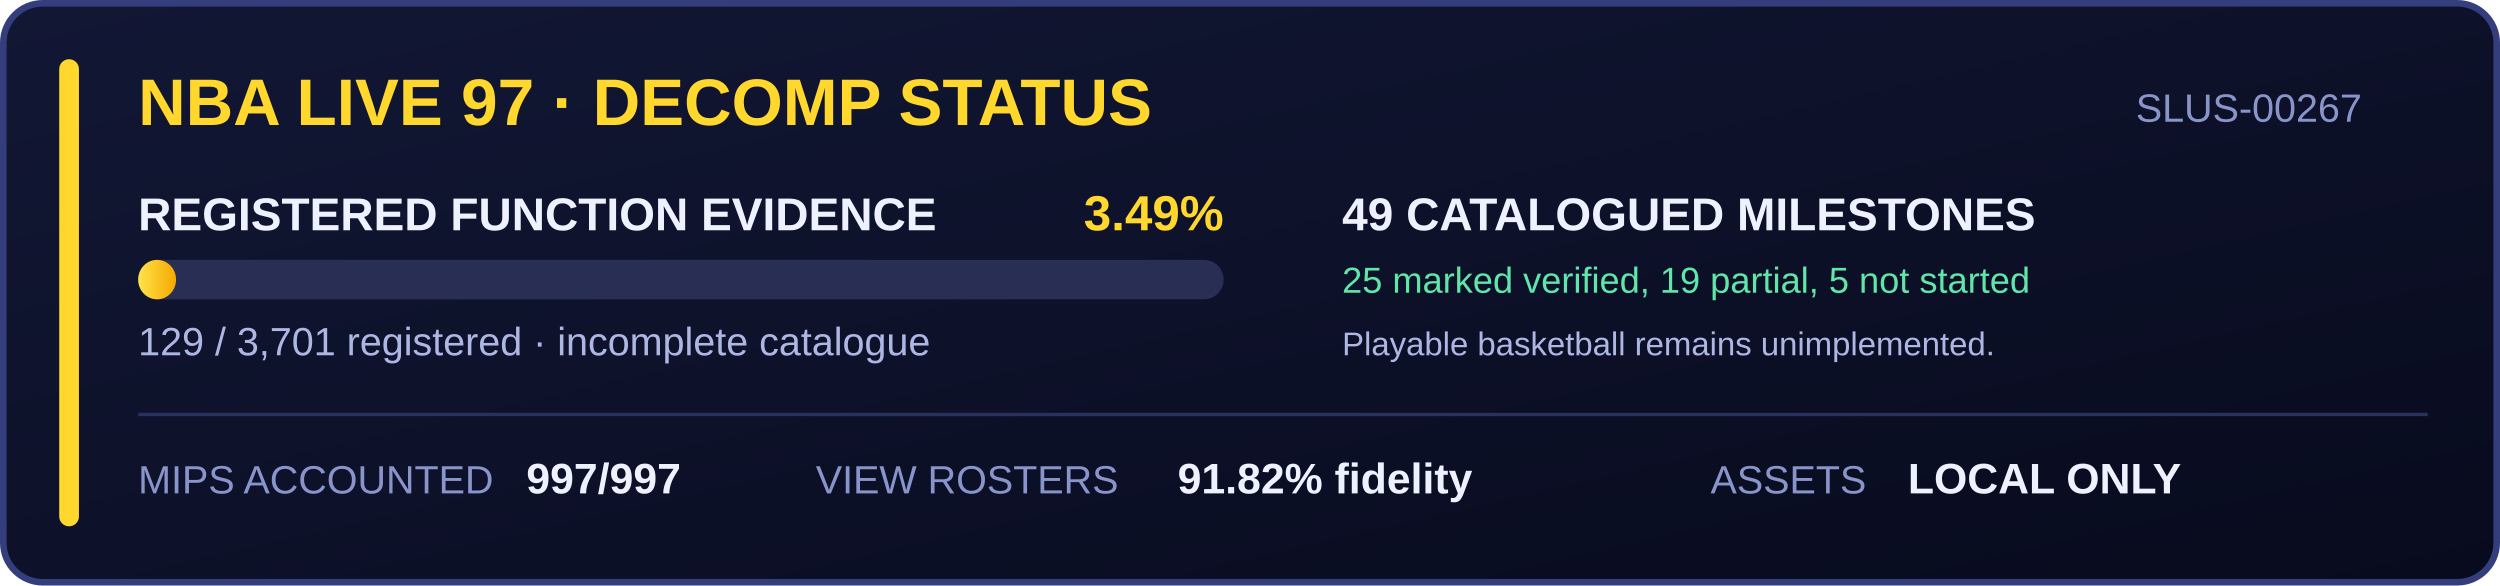
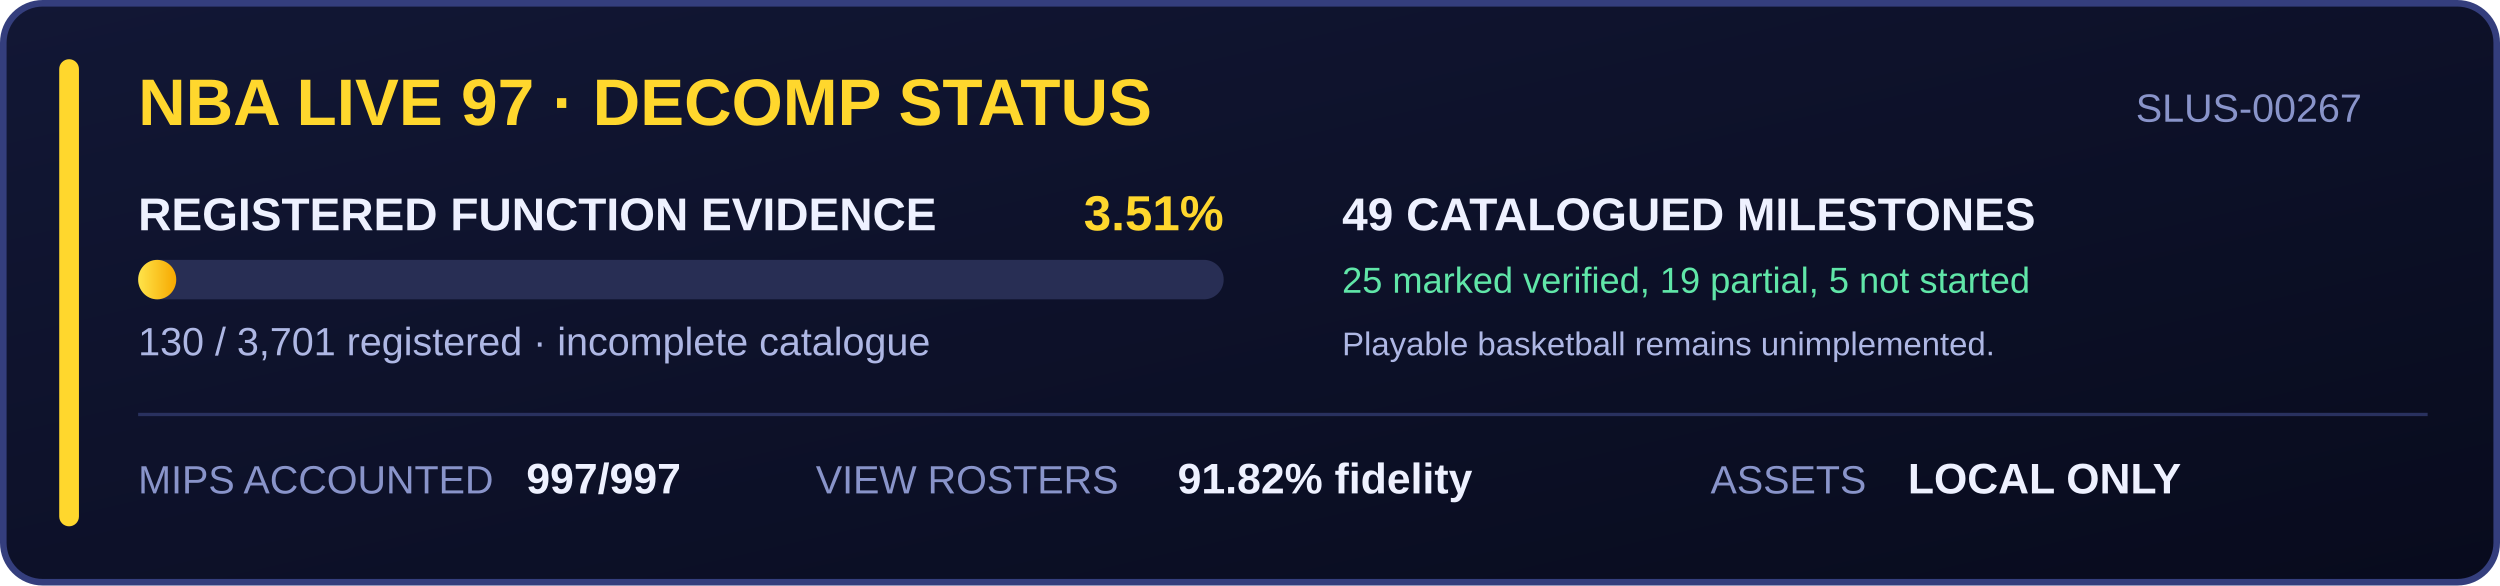
<svg xmlns="http://www.w3.org/2000/svg" width="760" height="178" viewBox="0 0 760 178" role="img" aria-labelledby="title desc">
  <defs>
    <linearGradient id="panel" x1="0" y1="0" x2="1" y2="1">
      <stop stop-color="#121735" />
      <stop offset="1" stop-color="#080b1d" />
    </linearGradient>
    <linearGradient id="gold" x1="0" y1="0" x2="1" y2="0">
      <stop stop-color="#ffe44a" />
      <stop offset="1" stop-color="#f6a800" />
    </linearGradient>
  </defs>
  <rect x="1" y="1" width="758" height="176" rx="12" fill="url(#panel)" stroke="#343e7d" stroke-width="2" />
  <rect x="18" y="18" width="6" height="142" rx="3" fill="#ffd72d" />
  <g font-family="Segoe UI, Arial, sans-serif">
    <text x="42" y="38" fill="#ffd72d" font-size="20" font-weight="700">NBA LIVE 97 · DECOMP STATUS</text>
    <text x="718" y="37" fill="#8994ca" font-size="12" text-anchor="end">SLUS-00267</text>
    <text x="42" y="70" fill="#eef1ff" font-size="14" font-weight="600">REGISTERED FUNCTION EVIDENCE</text>
-     <text x="372" y="70" fill="#ffd72d" font-size="15" font-weight="700" text-anchor="end">3.49%</text>
+     <text x="372" y="70" fill="#ffd72d" font-size="15" font-weight="700" text-anchor="end">3.51%</text>
    <rect x="42" y="79" width="330" height="12" rx="6" fill="#282e54" />
-     <rect x="42" y="79" width="11.52" height="12" rx="6" fill="url(#gold)" />
-     <text x="42" y="108" fill="#aeb7e4" font-size="12">129 / 3,701 registered · incomplete catalogue</text>
+     <rect x="42" y="79" width="11.58" height="12" rx="6" fill="url(#gold)" />
+     <text x="42" y="108" fill="#aeb7e4" font-size="12">130 / 3,701 registered · incomplete catalogue</text>
    <text x="408" y="70" fill="#eef1ff" font-size="14" font-weight="600">49 CATALOGUED MILESTONES</text>
    <text x="408" y="89" fill="#60e6a8" font-size="11">25 marked verified, 19 partial, 5 not started</text>
    <text x="408" y="108" fill="#aeb7e4" font-size="10">Playable basketball remains unimplemented.</text>
    <line x1="42" y1="126" x2="738" y2="126" stroke="#29315f" />
    <text x="42" y="150" fill="#8994ca" font-size="12">MIPS ACCOUNTED</text>
    <text x="160" y="150" fill="#eef1ff" font-size="13" font-weight="700">997/997</text>
    <text x="248" y="150" fill="#8994ca" font-size="12">VIEW ROSTERS</text>
    <text x="358" y="150" fill="#eef1ff" font-size="13" font-weight="700">91.82% fidelity</text>
    <text x="520" y="150" fill="#8994ca" font-size="12">ASSETS</text>
    <text x="580" y="150" fill="#eef1ff" font-size="13" font-weight="700">LOCAL ONLY</text>
  </g>
</svg>
